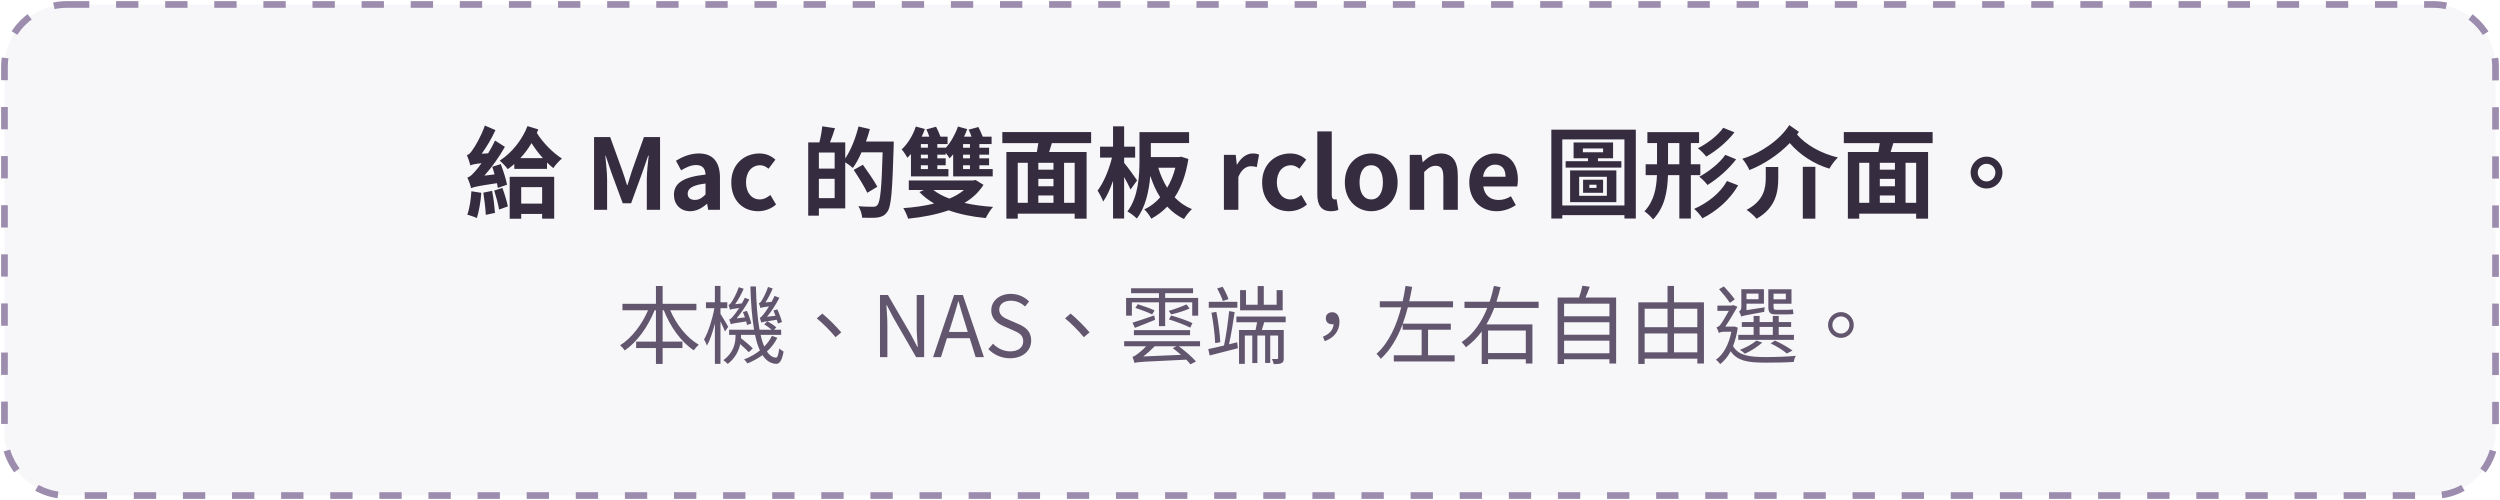
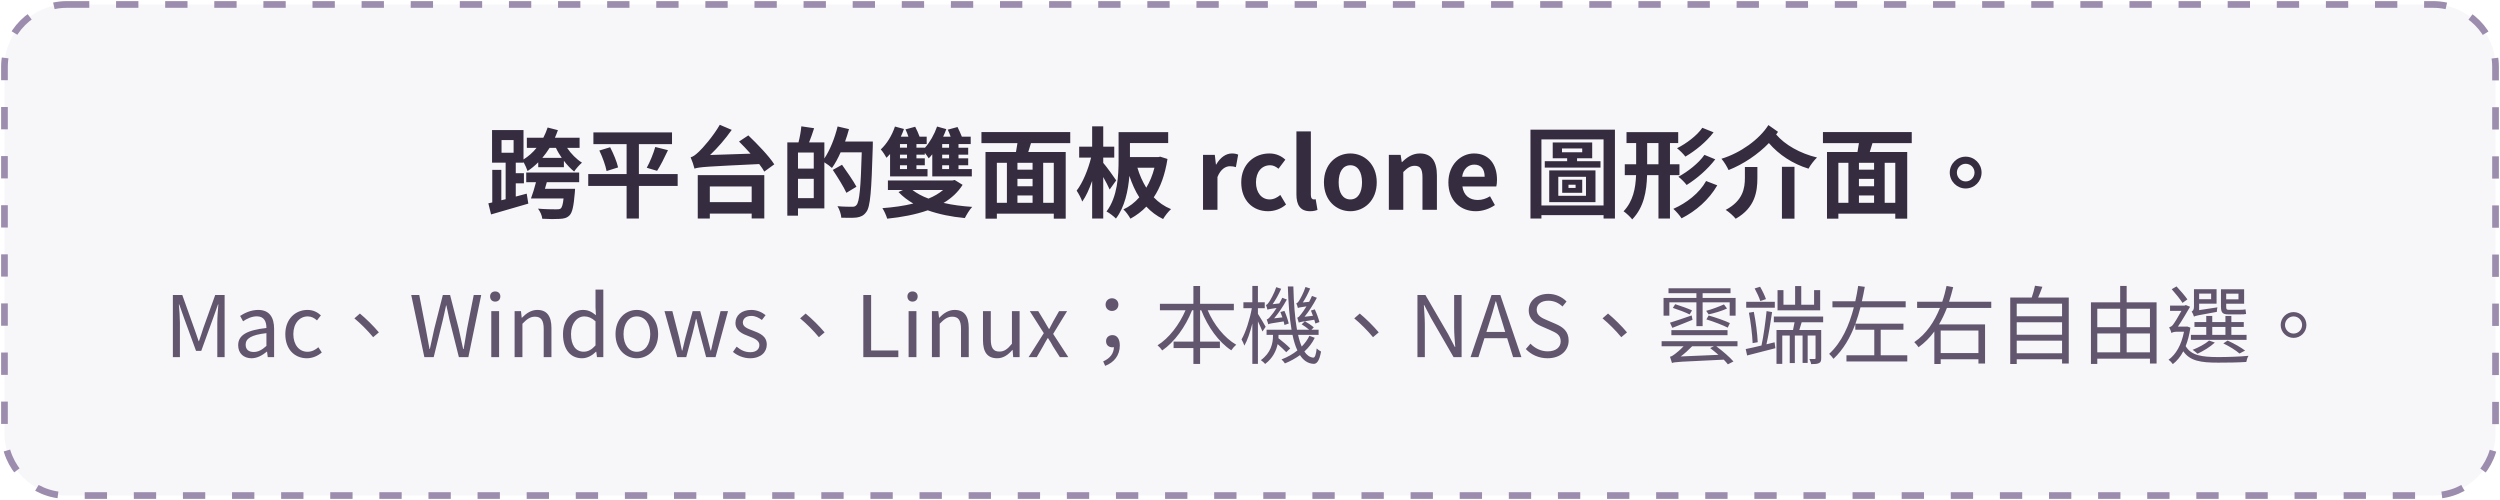
<svg xmlns="http://www.w3.org/2000/svg" viewBox="0 0 560 112" width="560" height="112" role="img" aria-labelledby="title description">
  <style>
    .card { fill: #f7f6f9; stroke: #9c8cad; }
    .lead { fill: #352c40; }
    .detail { fill: #62566f; }
    @media (prefers-color-scheme: dark) {
      .card { fill: #252429; stroke: #93849f; }
      .lead { fill: #f0eaf7; }
      .detail { fill: #c6bcd2; }
    }
    text { font-family: -apple-system, BlinkMacSystemFont, 'Segoe UI', 'PingFang TC', 'Noto Sans CJK TC', sans-serif; text-anchor: middle; }
  </style>
  <rect class="card" x="1" y="1" width="558" height="110" rx="14" stroke-width="1.5" stroke-dasharray="5 6" />
-   <text class="lead" x="280" y="47" font-size="22" font-weight="600">給 Mac 的雙面板 rclone 圖形介面。</text>
-   <text class="detail" x="280" y="80" font-size="19">本機、NAS、雲端，左右自由選。</text>
+   <text class="lead" x="280" y="47" font-size="22" font-weight="600">跨平台的雙面板 rclone 圖形介面。</text>
+   <text class="detail" x="280" y="80" font-size="19">Mac、Windows、Linux；本機、NAS、雲端左右自由選。</text>
</svg>
